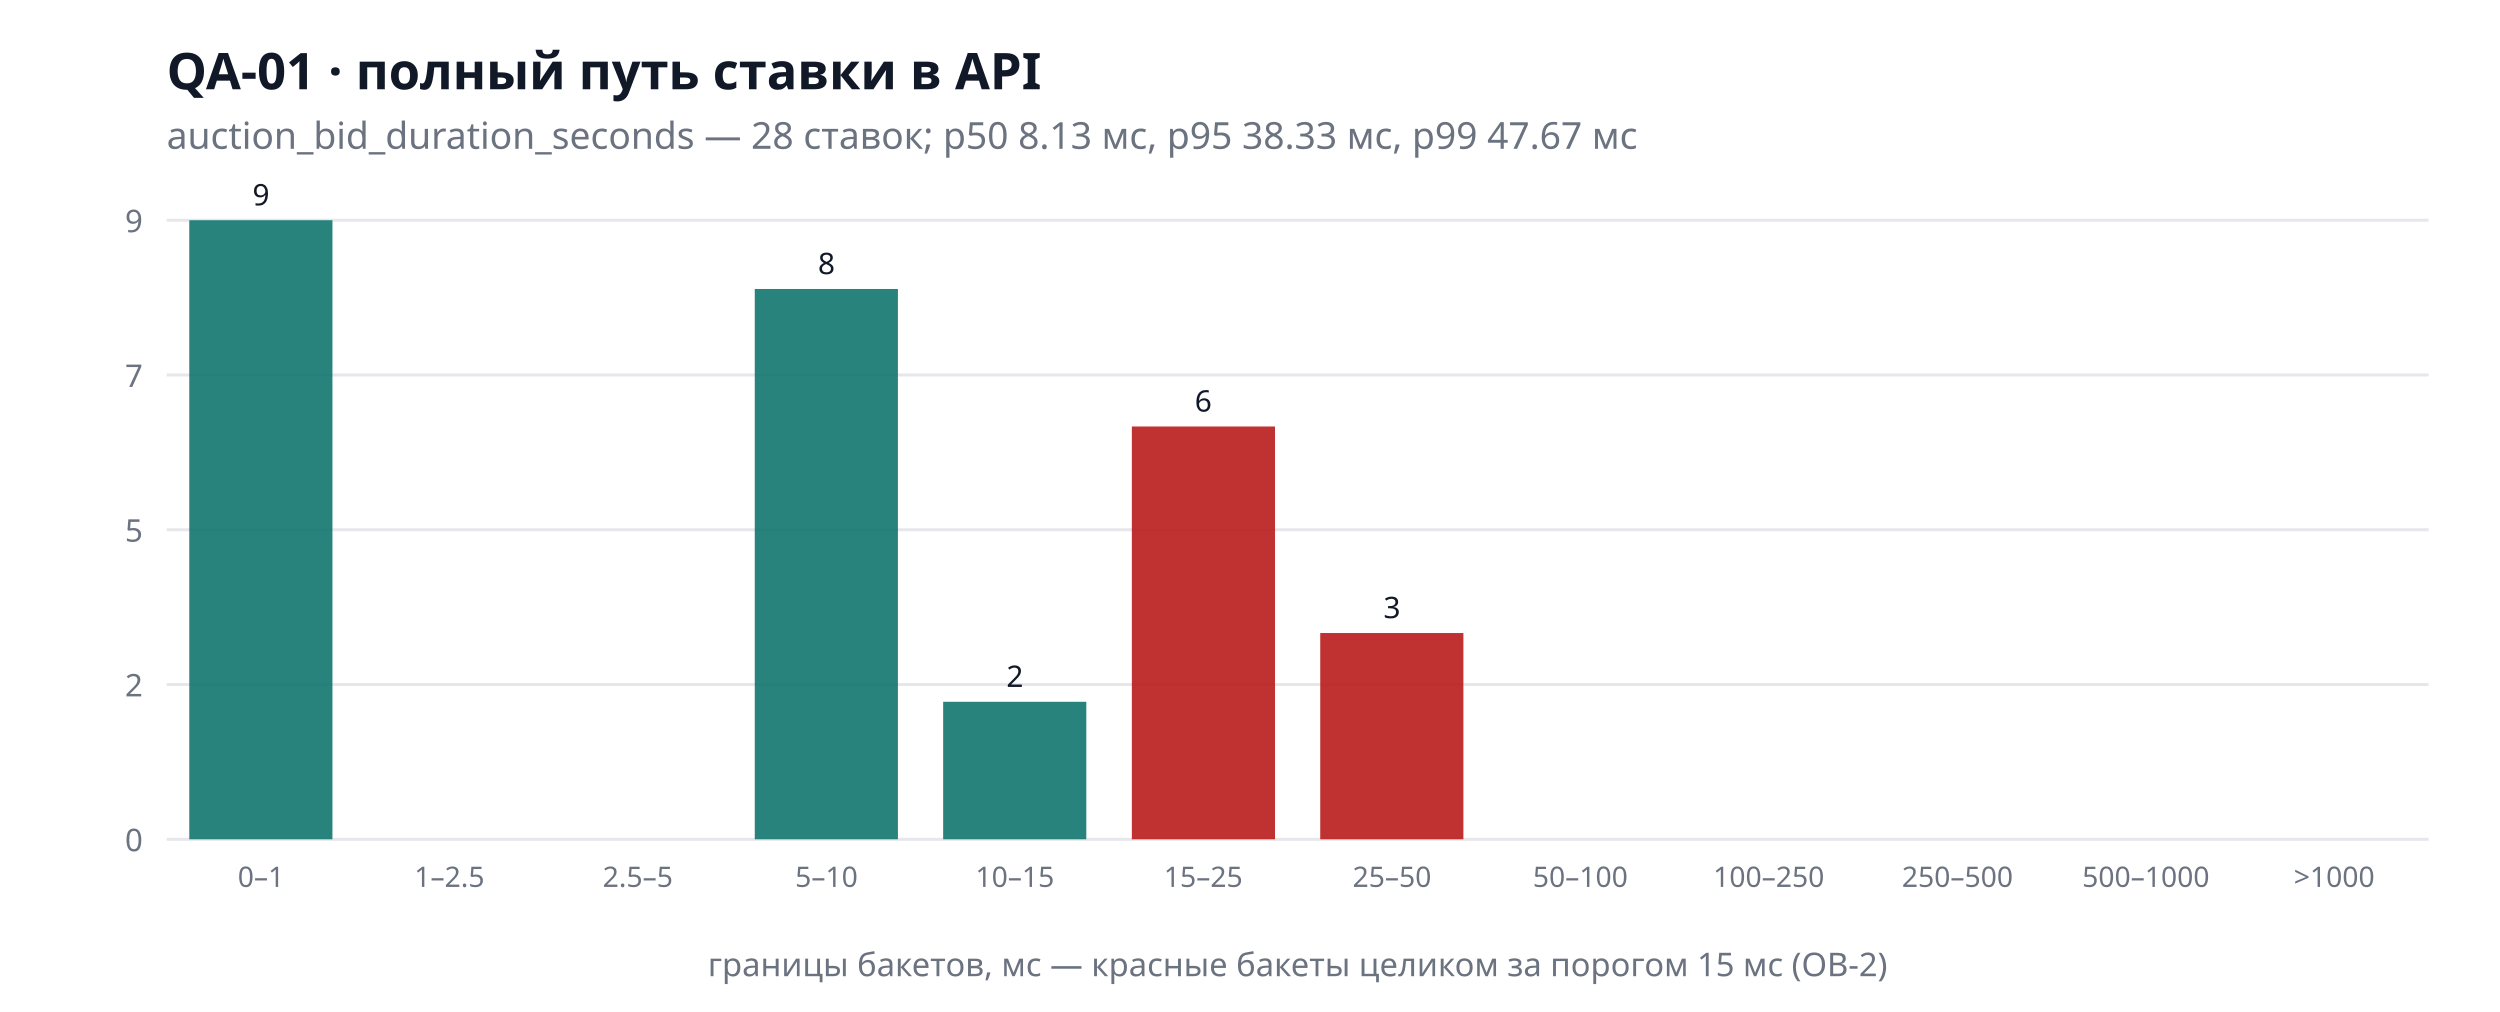
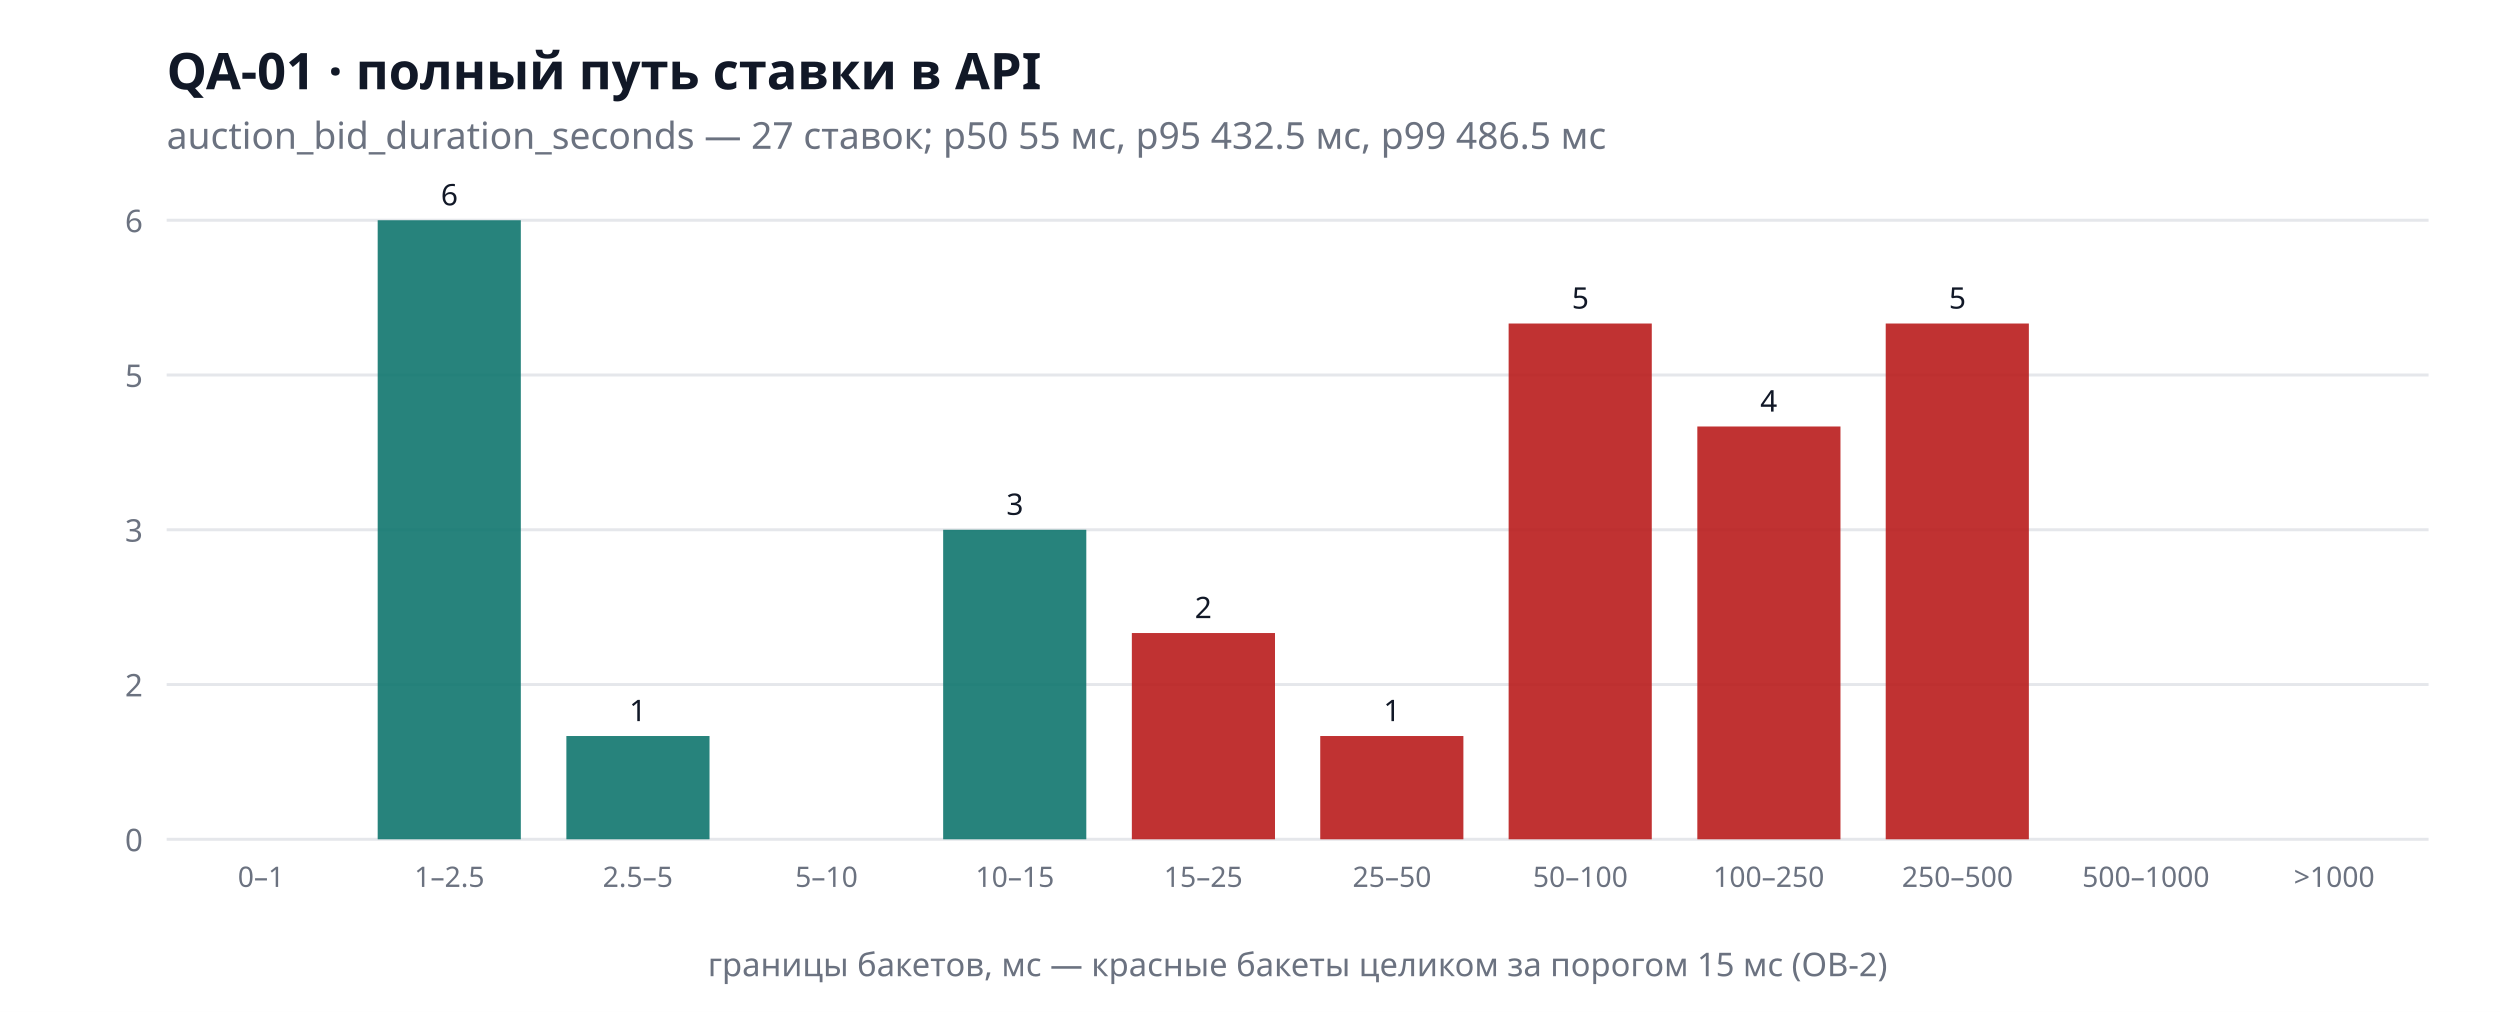
<svg xmlns="http://www.w3.org/2000/svg" viewBox="0 0 840 340" width="840" height="340" font-family="ui-sans-serif, system-ui, 'Segoe UI', sans-serif" role="img" aria-label="QA-01 · полный путь ставки в API">
  <rect width="840" height="340" fill="#ffffff" />
  <text x="56" y="30" font-size="17" font-weight="600" fill="#111827">QA-01 · полный путь ставки в API</text>
-   <text x="56" y="50" font-size="12.5" fill="#6b7280">auction_bid_duration_seconds — 28 ставок; p50 8.13 мс, p95 38.33 мс, p99 47.67 мс</text>
+   <text x="56" y="50" font-size="12.5" fill="#6b7280">auction_bid_duration_seconds — 27 ставок; p50 55 мс, p95 432.5 мс, p99 486.5 мс</text>
  <line x1="56" y1="74" x2="816" y2="74" stroke="#e5e7eb" stroke-width="1" />
-   <text x="48" y="78" font-size="10.5" fill="#6b7280" text-anchor="end">9</text>
+   <text x="48" y="78" font-size="10.5" fill="#6b7280" text-anchor="end">6</text>
  <line x1="56" y1="126" x2="816" y2="126" stroke="#e5e7eb" stroke-width="1" />
-   <text x="48" y="130" font-size="10.5" fill="#6b7280" text-anchor="end">7</text>
+   <text x="48" y="130" font-size="10.5" fill="#6b7280" text-anchor="end">5</text>
  <line x1="56" y1="178" x2="816" y2="178" stroke="#e5e7eb" stroke-width="1" />
-   <text x="48" y="182" font-size="10.5" fill="#6b7280" text-anchor="end">5</text>
+   <text x="48" y="182" font-size="10.5" fill="#6b7280" text-anchor="end">3</text>
  <line x1="56" y1="230" x2="816" y2="230" stroke="#e5e7eb" stroke-width="1" />
  <text x="48" y="234" font-size="10.5" fill="#6b7280" text-anchor="end">2</text>
  <line x1="56" y1="282" x2="816" y2="282" stroke="#e5e7eb" stroke-width="1" />
  <text x="48" y="286" font-size="10.5" fill="#6b7280" text-anchor="end">0</text>
-   <rect x="63.6" y="74.0" width="48.1" height="208.0" fill="#0f766e" opacity="0.9" />
-   <text x="87.7" y="69.0" font-size="10" fill="#111827" text-anchor="middle">9</text>
+   <rect x="63.6" y="282.0" width="48.1" height="0.0" fill="#0f766e" opacity="0.15" />
  <text x="87.7" y="298" font-size="9.5" fill="#6b7280" text-anchor="middle">0–1</text>
-   <rect x="126.9" y="282.0" width="48.1" height="0.0" fill="#0f766e" opacity="0.15" />
+   <rect x="126.9" y="74.0" width="48.1" height="208.0" fill="#0f766e" opacity="0.9" />
+   <text x="151.0" y="69.0" font-size="10" fill="#111827" text-anchor="middle">6</text>
  <text x="151.0" y="298" font-size="9.5" fill="#6b7280" text-anchor="middle">1–2.5</text>
-   <rect x="190.3" y="282.0" width="48.1" height="0.0" fill="#0f766e" opacity="0.15" />
+   <rect x="190.3" y="247.3" width="48.1" height="34.7" fill="#0f766e" opacity="0.9" />
+   <text x="214.3" y="242.3" font-size="10" fill="#111827" text-anchor="middle">1</text>
  <text x="214.3" y="298" font-size="9.5" fill="#6b7280" text-anchor="middle">2.5–5</text>
-   <rect x="253.6" y="97.1" width="48.1" height="184.9" fill="#0f766e" opacity="0.9" />
-   <text x="277.7" y="92.1" font-size="10" fill="#111827" text-anchor="middle">8</text>
+   <rect x="253.6" y="282.0" width="48.1" height="0.0" fill="#0f766e" opacity="0.15" />
  <text x="277.7" y="298" font-size="9.5" fill="#6b7280" text-anchor="middle">5–10</text>
-   <rect x="316.9" y="235.8" width="48.1" height="46.2" fill="#0f766e" opacity="0.9" />
-   <text x="341.0" y="230.8" font-size="10" fill="#111827" text-anchor="middle">2</text>
+   <rect x="316.9" y="178.0" width="48.1" height="104.0" fill="#0f766e" opacity="0.9" />
+   <text x="341.0" y="173.0" font-size="10" fill="#111827" text-anchor="middle">3</text>
  <text x="341.0" y="298" font-size="9.5" fill="#6b7280" text-anchor="middle">10–15</text>
-   <rect x="380.3" y="143.3" width="48.1" height="138.7" fill="#b91c1c" opacity="0.9" />
-   <text x="404.3" y="138.3" font-size="10" fill="#111827" text-anchor="middle">6</text>
+   <rect x="380.3" y="212.7" width="48.1" height="69.3" fill="#b91c1c" opacity="0.9" />
+   <text x="404.3" y="207.7" font-size="10" fill="#111827" text-anchor="middle">2</text>
  <text x="404.3" y="298" font-size="9.5" fill="#6b7280" text-anchor="middle">15–25</text>
-   <rect x="443.6" y="212.7" width="48.1" height="69.3" fill="#b91c1c" opacity="0.9" />
-   <text x="467.7" y="207.7" font-size="10" fill="#111827" text-anchor="middle">3</text>
+   <rect x="443.6" y="247.3" width="48.1" height="34.7" fill="#b91c1c" opacity="0.9" />
+   <text x="467.7" y="242.3" font-size="10" fill="#111827" text-anchor="middle">1</text>
  <text x="467.7" y="298" font-size="9.5" fill="#6b7280" text-anchor="middle">25–50</text>
-   <rect x="506.9" y="282.0" width="48.1" height="0.0" fill="#b91c1c" opacity="0.15" />
+   <rect x="506.9" y="108.7" width="48.1" height="173.3" fill="#b91c1c" opacity="0.9" />
+   <text x="531.0" y="103.7" font-size="10" fill="#111827" text-anchor="middle">5</text>
  <text x="531.0" y="298" font-size="9.5" fill="#6b7280" text-anchor="middle">50–100</text>
-   <rect x="570.3" y="282.0" width="48.1" height="0.0" fill="#b91c1c" opacity="0.15" />
+   <rect x="570.3" y="143.3" width="48.1" height="138.7" fill="#b91c1c" opacity="0.9" />
+   <text x="594.3" y="138.3" font-size="10" fill="#111827" text-anchor="middle">4</text>
  <text x="594.3" y="298" font-size="9.5" fill="#6b7280" text-anchor="middle">100–250</text>
-   <rect x="633.6" y="282.0" width="48.1" height="0.0" fill="#b91c1c" opacity="0.15" />
+   <rect x="633.6" y="108.7" width="48.1" height="173.3" fill="#b91c1c" opacity="0.9" />
+   <text x="657.7" y="103.7" font-size="10" fill="#111827" text-anchor="middle">5</text>
  <text x="657.7" y="298" font-size="9.5" fill="#6b7280" text-anchor="middle">250–500</text>
  <rect x="696.9" y="282.0" width="48.1" height="0.0" fill="#b91c1c" opacity="0.15" />
  <text x="721.0" y="298" font-size="9.5" fill="#6b7280" text-anchor="middle">500–1000</text>
  <rect x="760.3" y="282.0" width="48.1" height="0.0" fill="#b91c1c" opacity="0.15" />
  <text x="784.3" y="298" font-size="9.5" fill="#6b7280" text-anchor="middle">&gt;1000</text>
  <text x="436" y="328" font-size="11" fill="#6b7280" text-anchor="middle">границы бакетов, мс — красные бакеты целиком за порогом 15 мс (ОВ-2)</text>
</svg>
